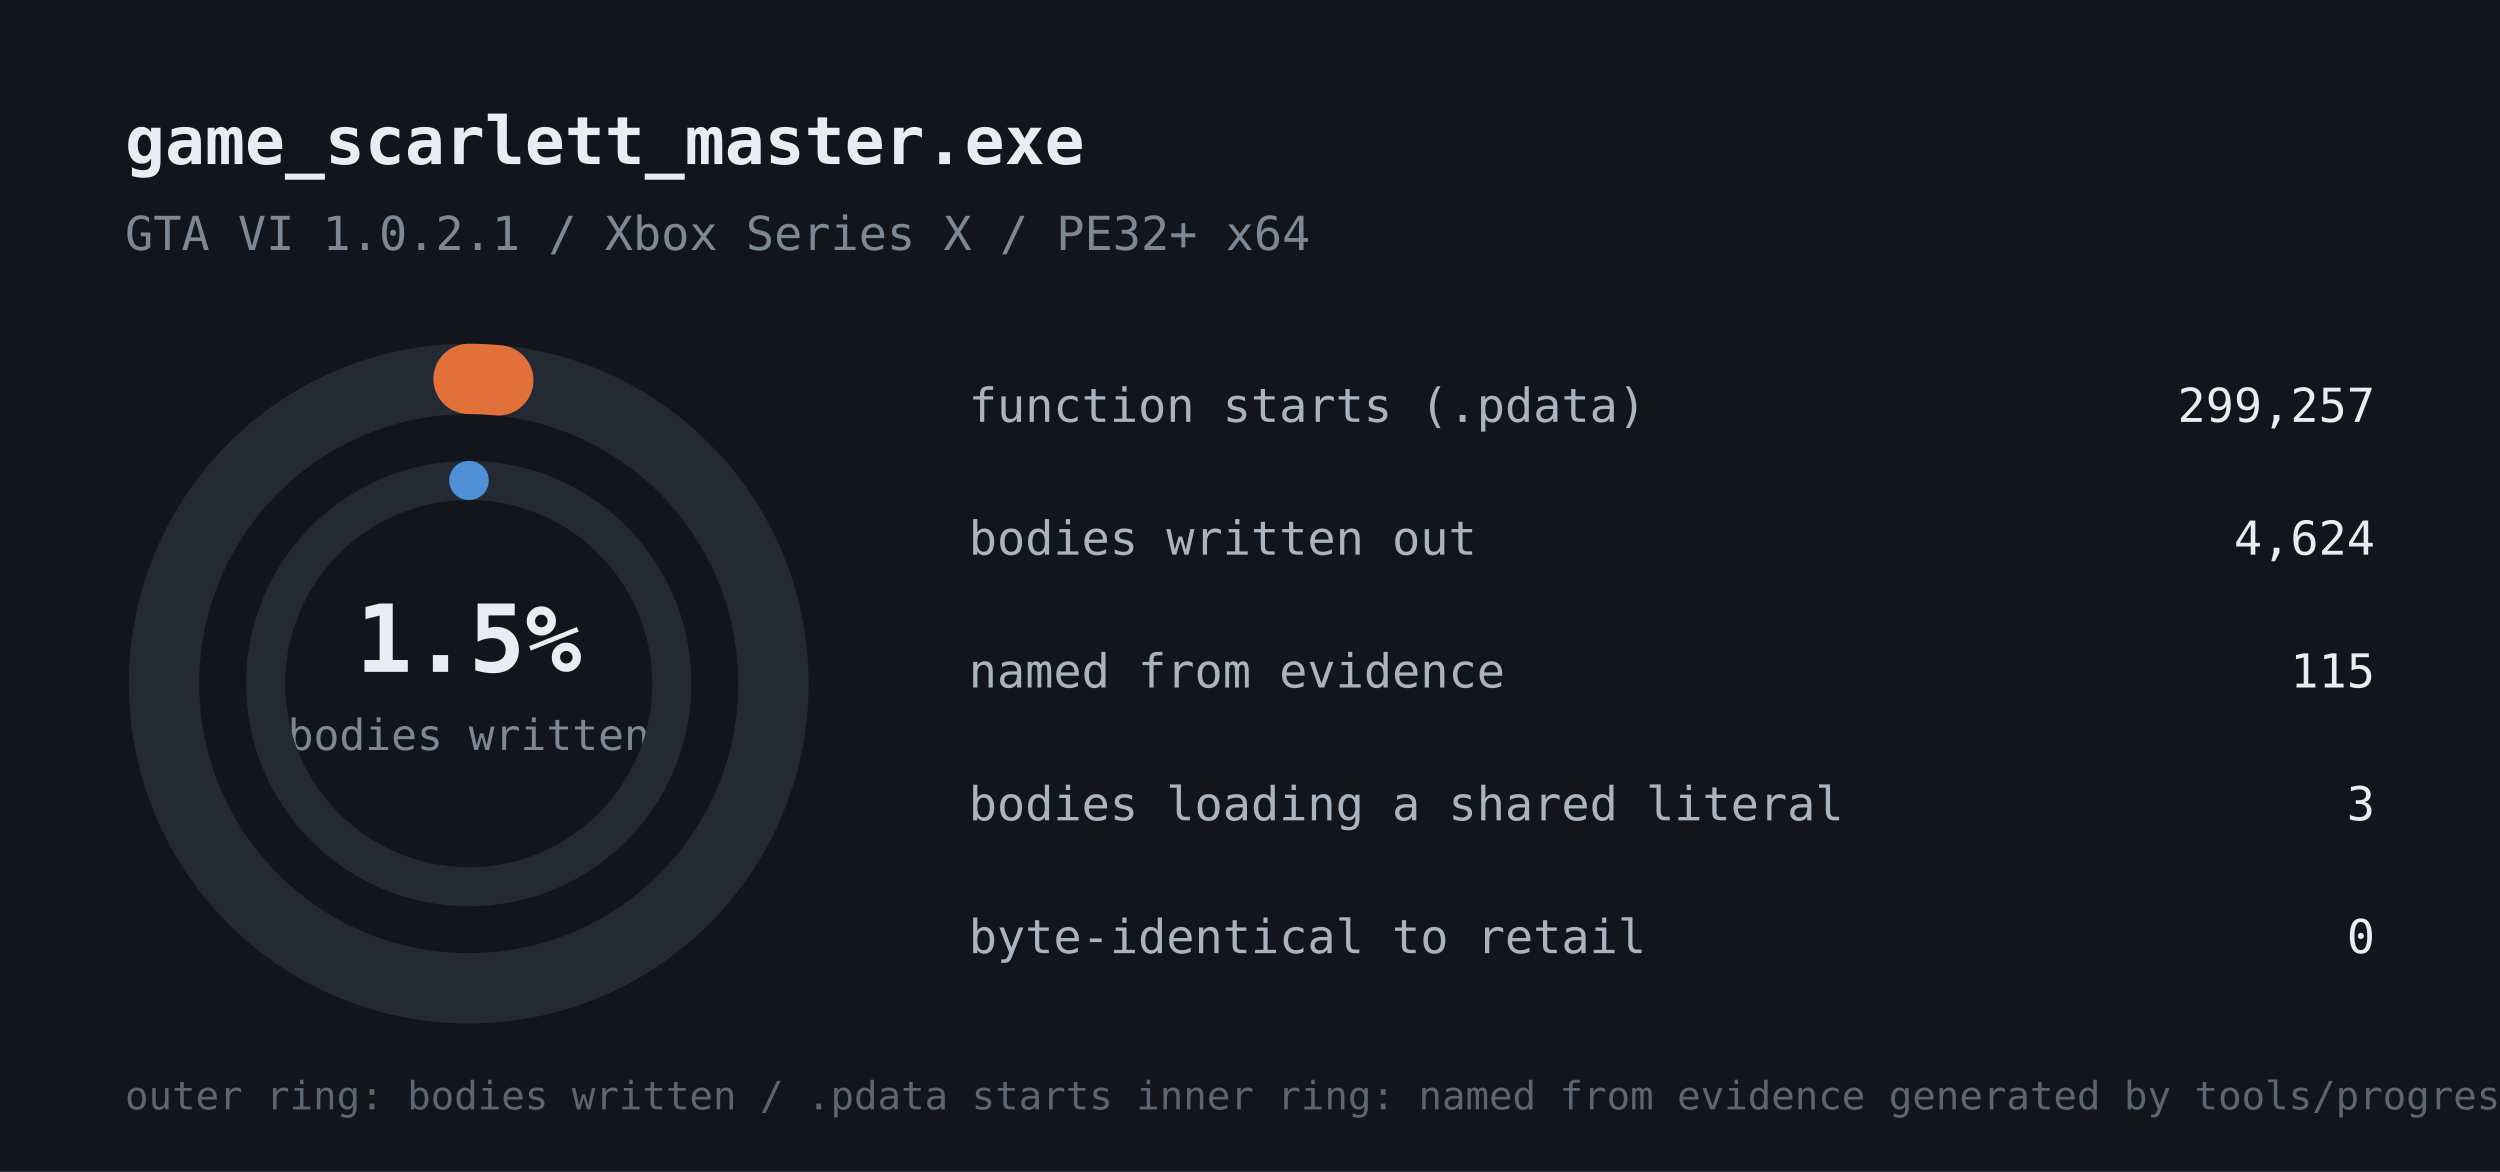
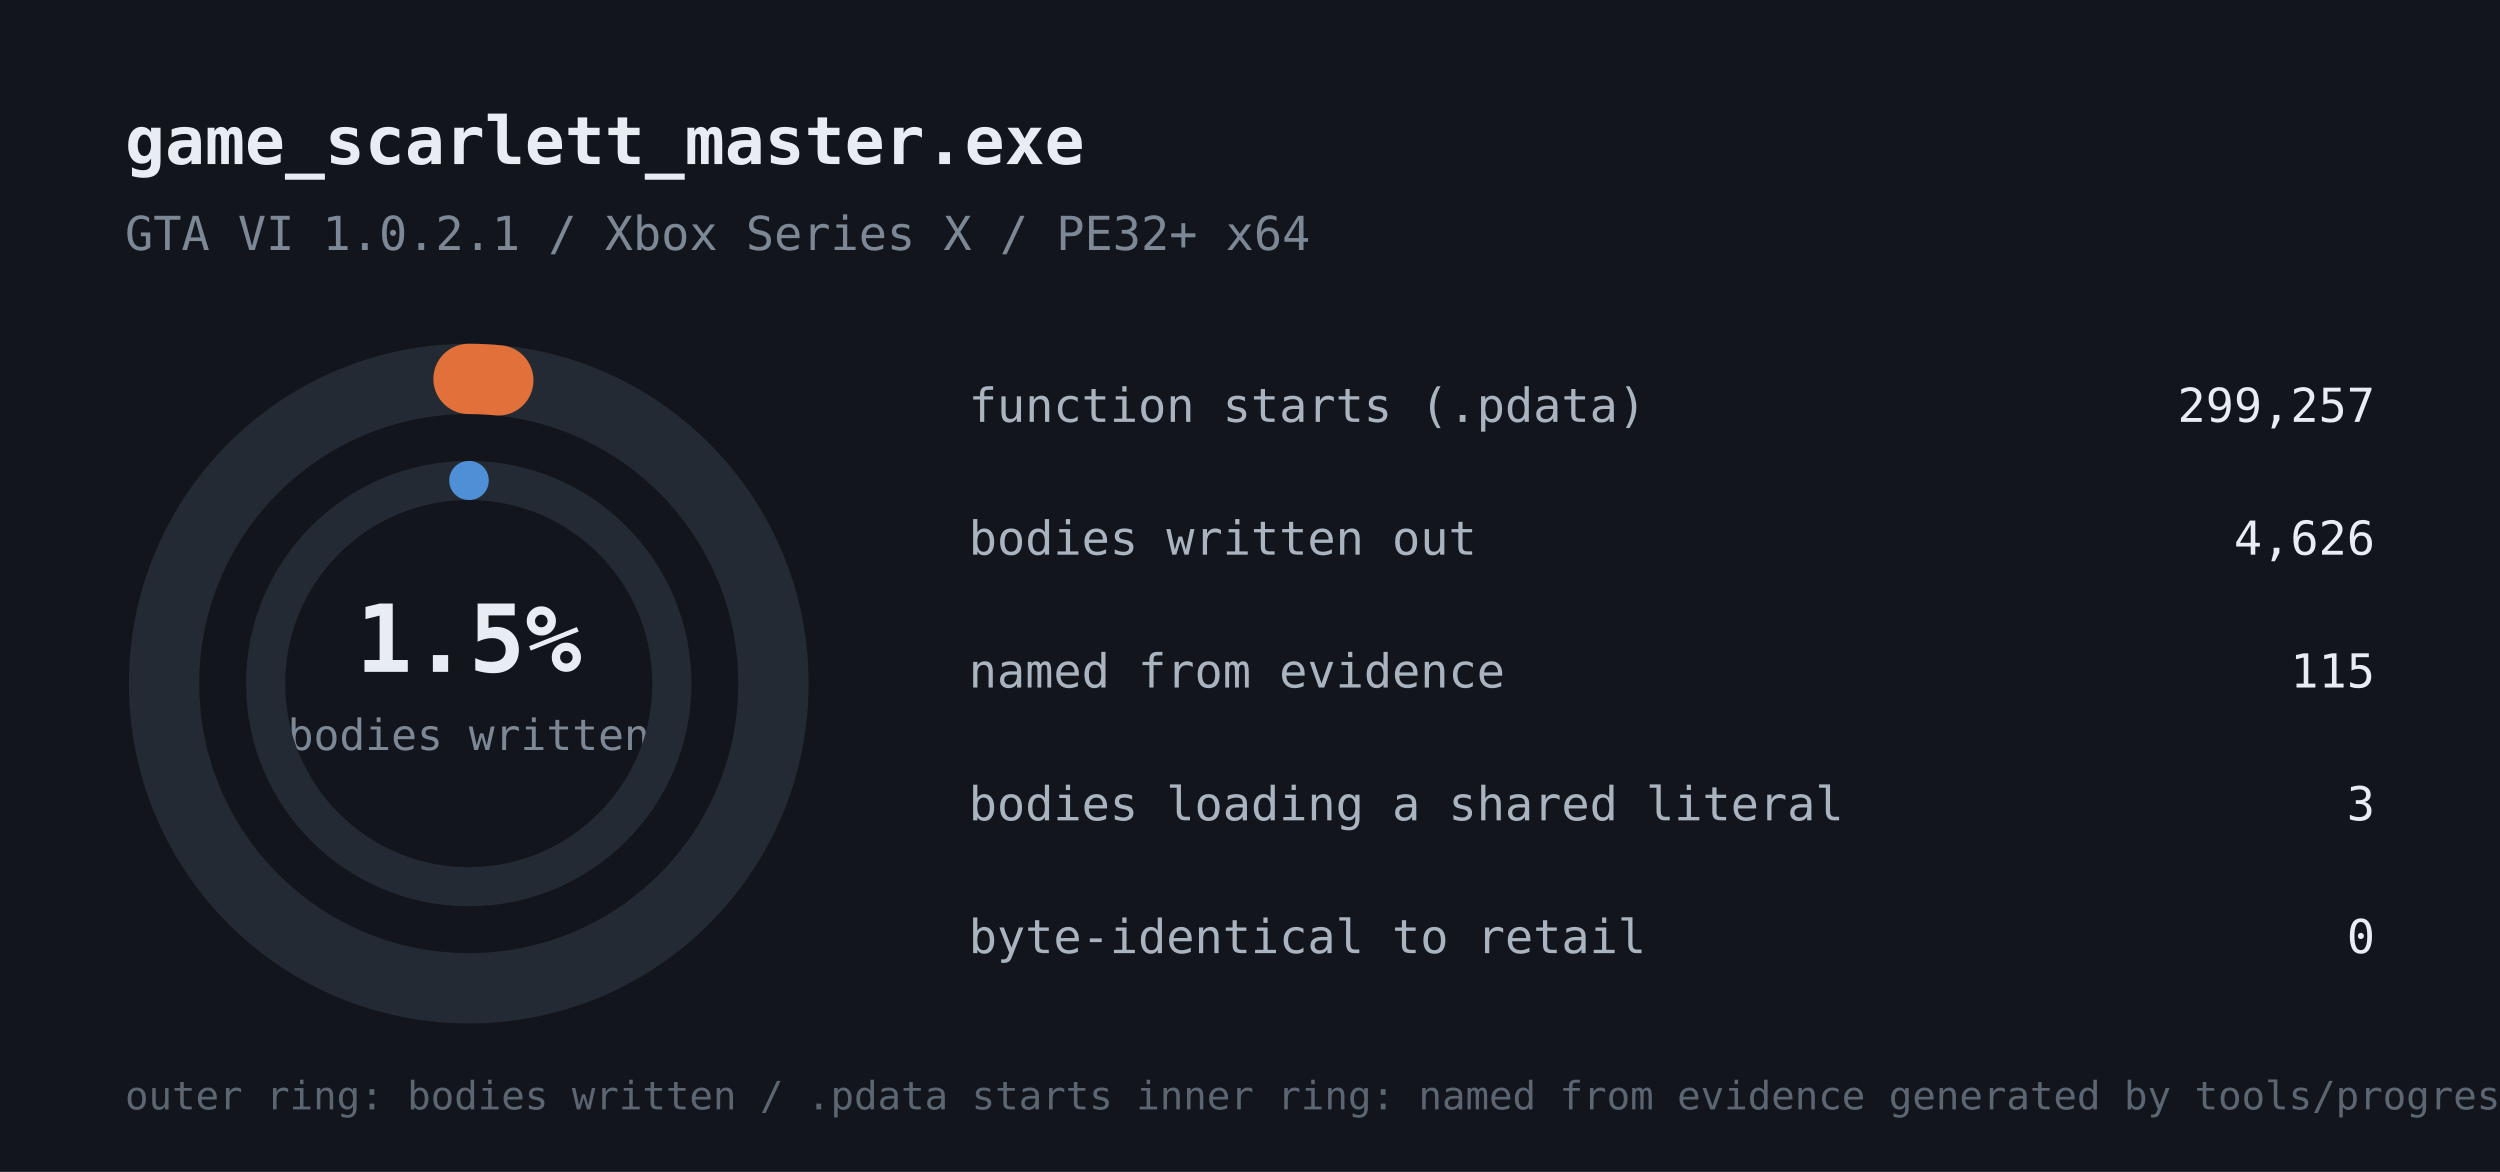
<svg xmlns="http://www.w3.org/2000/svg" width="640" height="300" viewBox="0 0 640 300" role="img" aria-label="GTA VI decompilation progress">
  <rect width="640" height="300" fill="#12161c" />
  <text x="32" y="42" fill="#e8edf4" font-family="monospace" font-size="17" font-weight="bold">game_scarlett_master.exe</text>
  <text x="32" y="64" fill="#7d8896" font-family="monospace" font-size="12">GTA VI 1.0.2.1 / Xbox Series X / PE32+ x64</text>
  <circle cx="120" cy="175" r="78" fill="none" stroke="#242a33" stroke-width="18" />
-   <circle cx="120" cy="175" r="78" fill="none" stroke="#e2703a" stroke-width="18" stroke-linecap="round" stroke-dasharray="7.57 482.52" transform="rotate(-90 120 175)" />
+   <circle cx="120" cy="175" r="78" fill="none" stroke="#e2703a" stroke-width="18" stroke-linecap="round" stroke-dasharray="7.58 482.51" transform="rotate(-90 120 175)" />
  <text x="120" y="172" fill="#e8edf4" font-family="monospace" font-size="24" font-weight="bold" text-anchor="middle">1.5%</text>
  <text x="120" y="192" fill="#7d8896" font-family="monospace" font-size="11" text-anchor="middle">bodies written</text>
  <circle cx="120" cy="175" r="52" fill="none" stroke="#242a33" stroke-width="10" />
  <circle cx="120" cy="175" r="52" fill="none" stroke="#4f8fd6" stroke-width="10" stroke-linecap="round" stroke-dasharray="0.13 326.60" transform="rotate(-90 120 175)" />
  <text x="248" y="108" fill="#aab4c0" font-family="monospace" font-size="12">function starts (.pdata)</text>
  <text x="608" y="108" fill="#e8edf4" font-family="monospace" font-size="12" text-anchor="end">299,257</text>
  <text x="248" y="142" fill="#aab4c0" font-family="monospace" font-size="12">bodies written out</text>
-   <text x="608" y="142" fill="#e8edf4" font-family="monospace" font-size="12" text-anchor="end">4,624</text>
+   <text x="608" y="142" fill="#e8edf4" font-family="monospace" font-size="12" text-anchor="end">4,626</text>
  <text x="248" y="176" fill="#aab4c0" font-family="monospace" font-size="12">named from evidence</text>
  <text x="608" y="176" fill="#e8edf4" font-family="monospace" font-size="12" text-anchor="end">115</text>
  <text x="248" y="210" fill="#aab4c0" font-family="monospace" font-size="12">bodies loading a shared literal</text>
  <text x="608" y="210" fill="#e8edf4" font-family="monospace" font-size="12" text-anchor="end">3</text>
  <text x="248" y="244" fill="#aab4c0" font-family="monospace" font-size="12">byte-identical to retail</text>
  <text x="608" y="244" fill="#e8edf4" font-family="monospace" font-size="12" text-anchor="end">0</text>
  <text x="32" y="284" fill="#5c6673" font-family="monospace" font-size="10">outer ring: bodies written / .pdata starts   inner ring: named from evidence   generated by tools/progress.py</text>
</svg>
